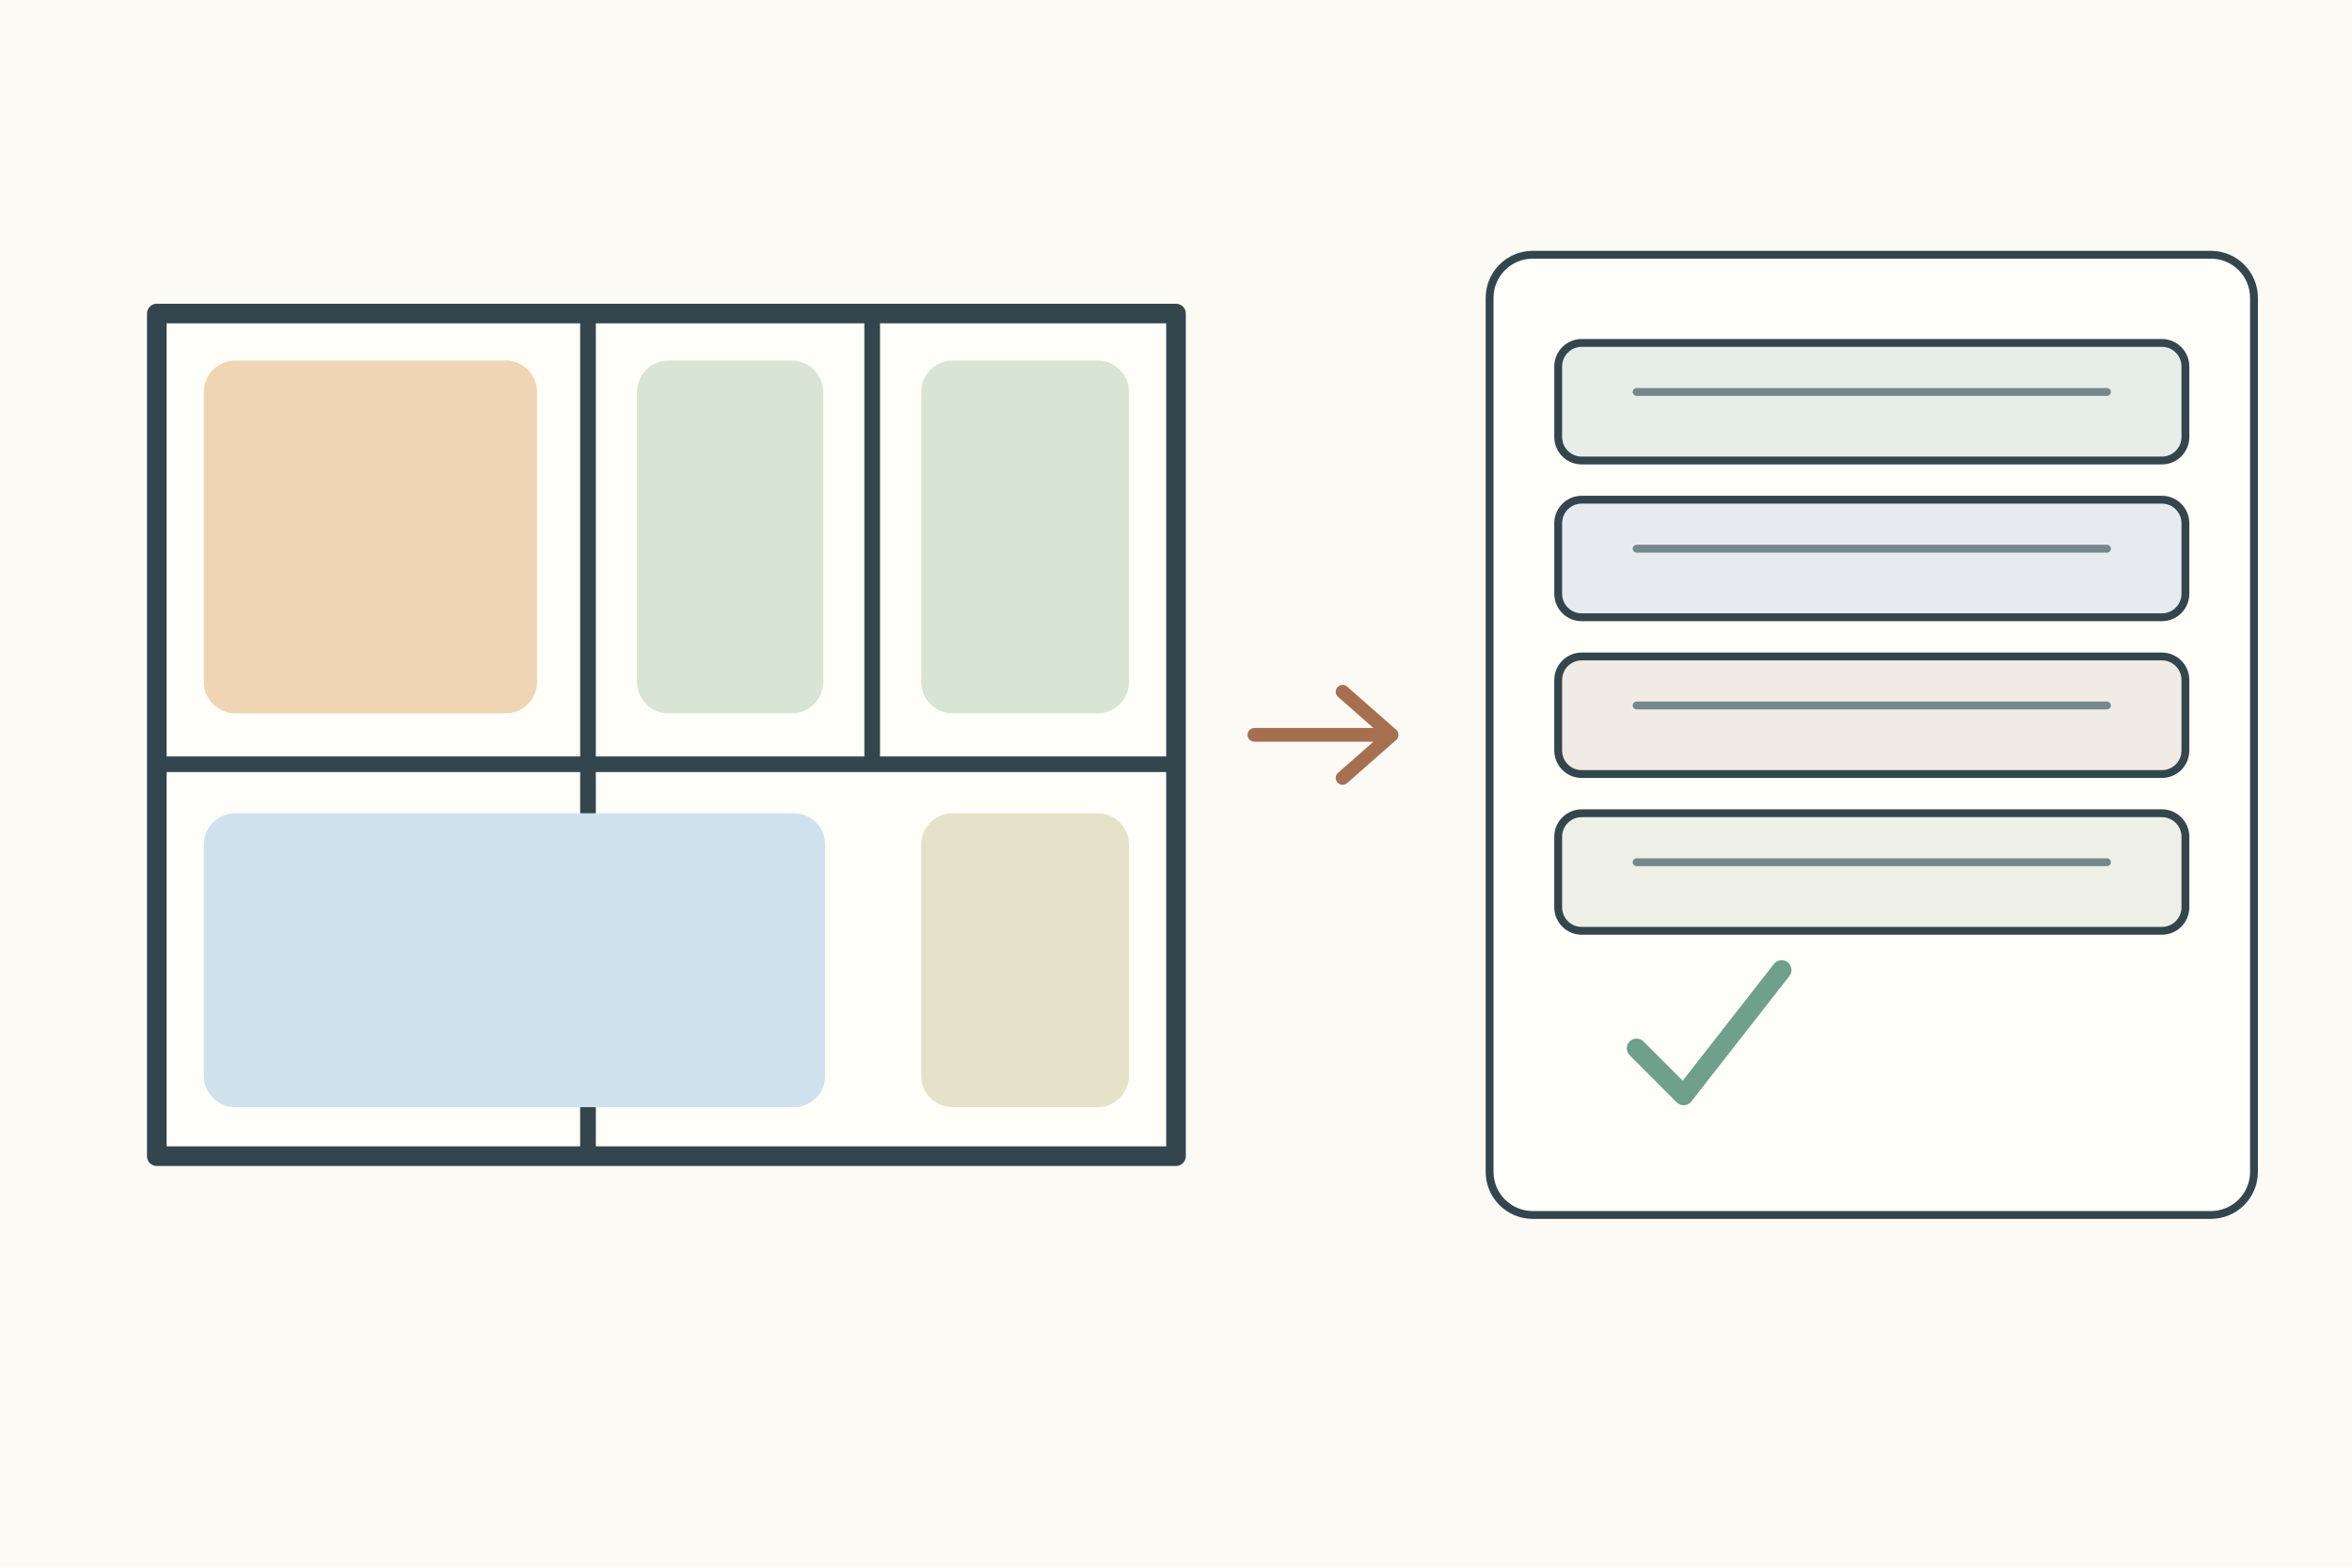
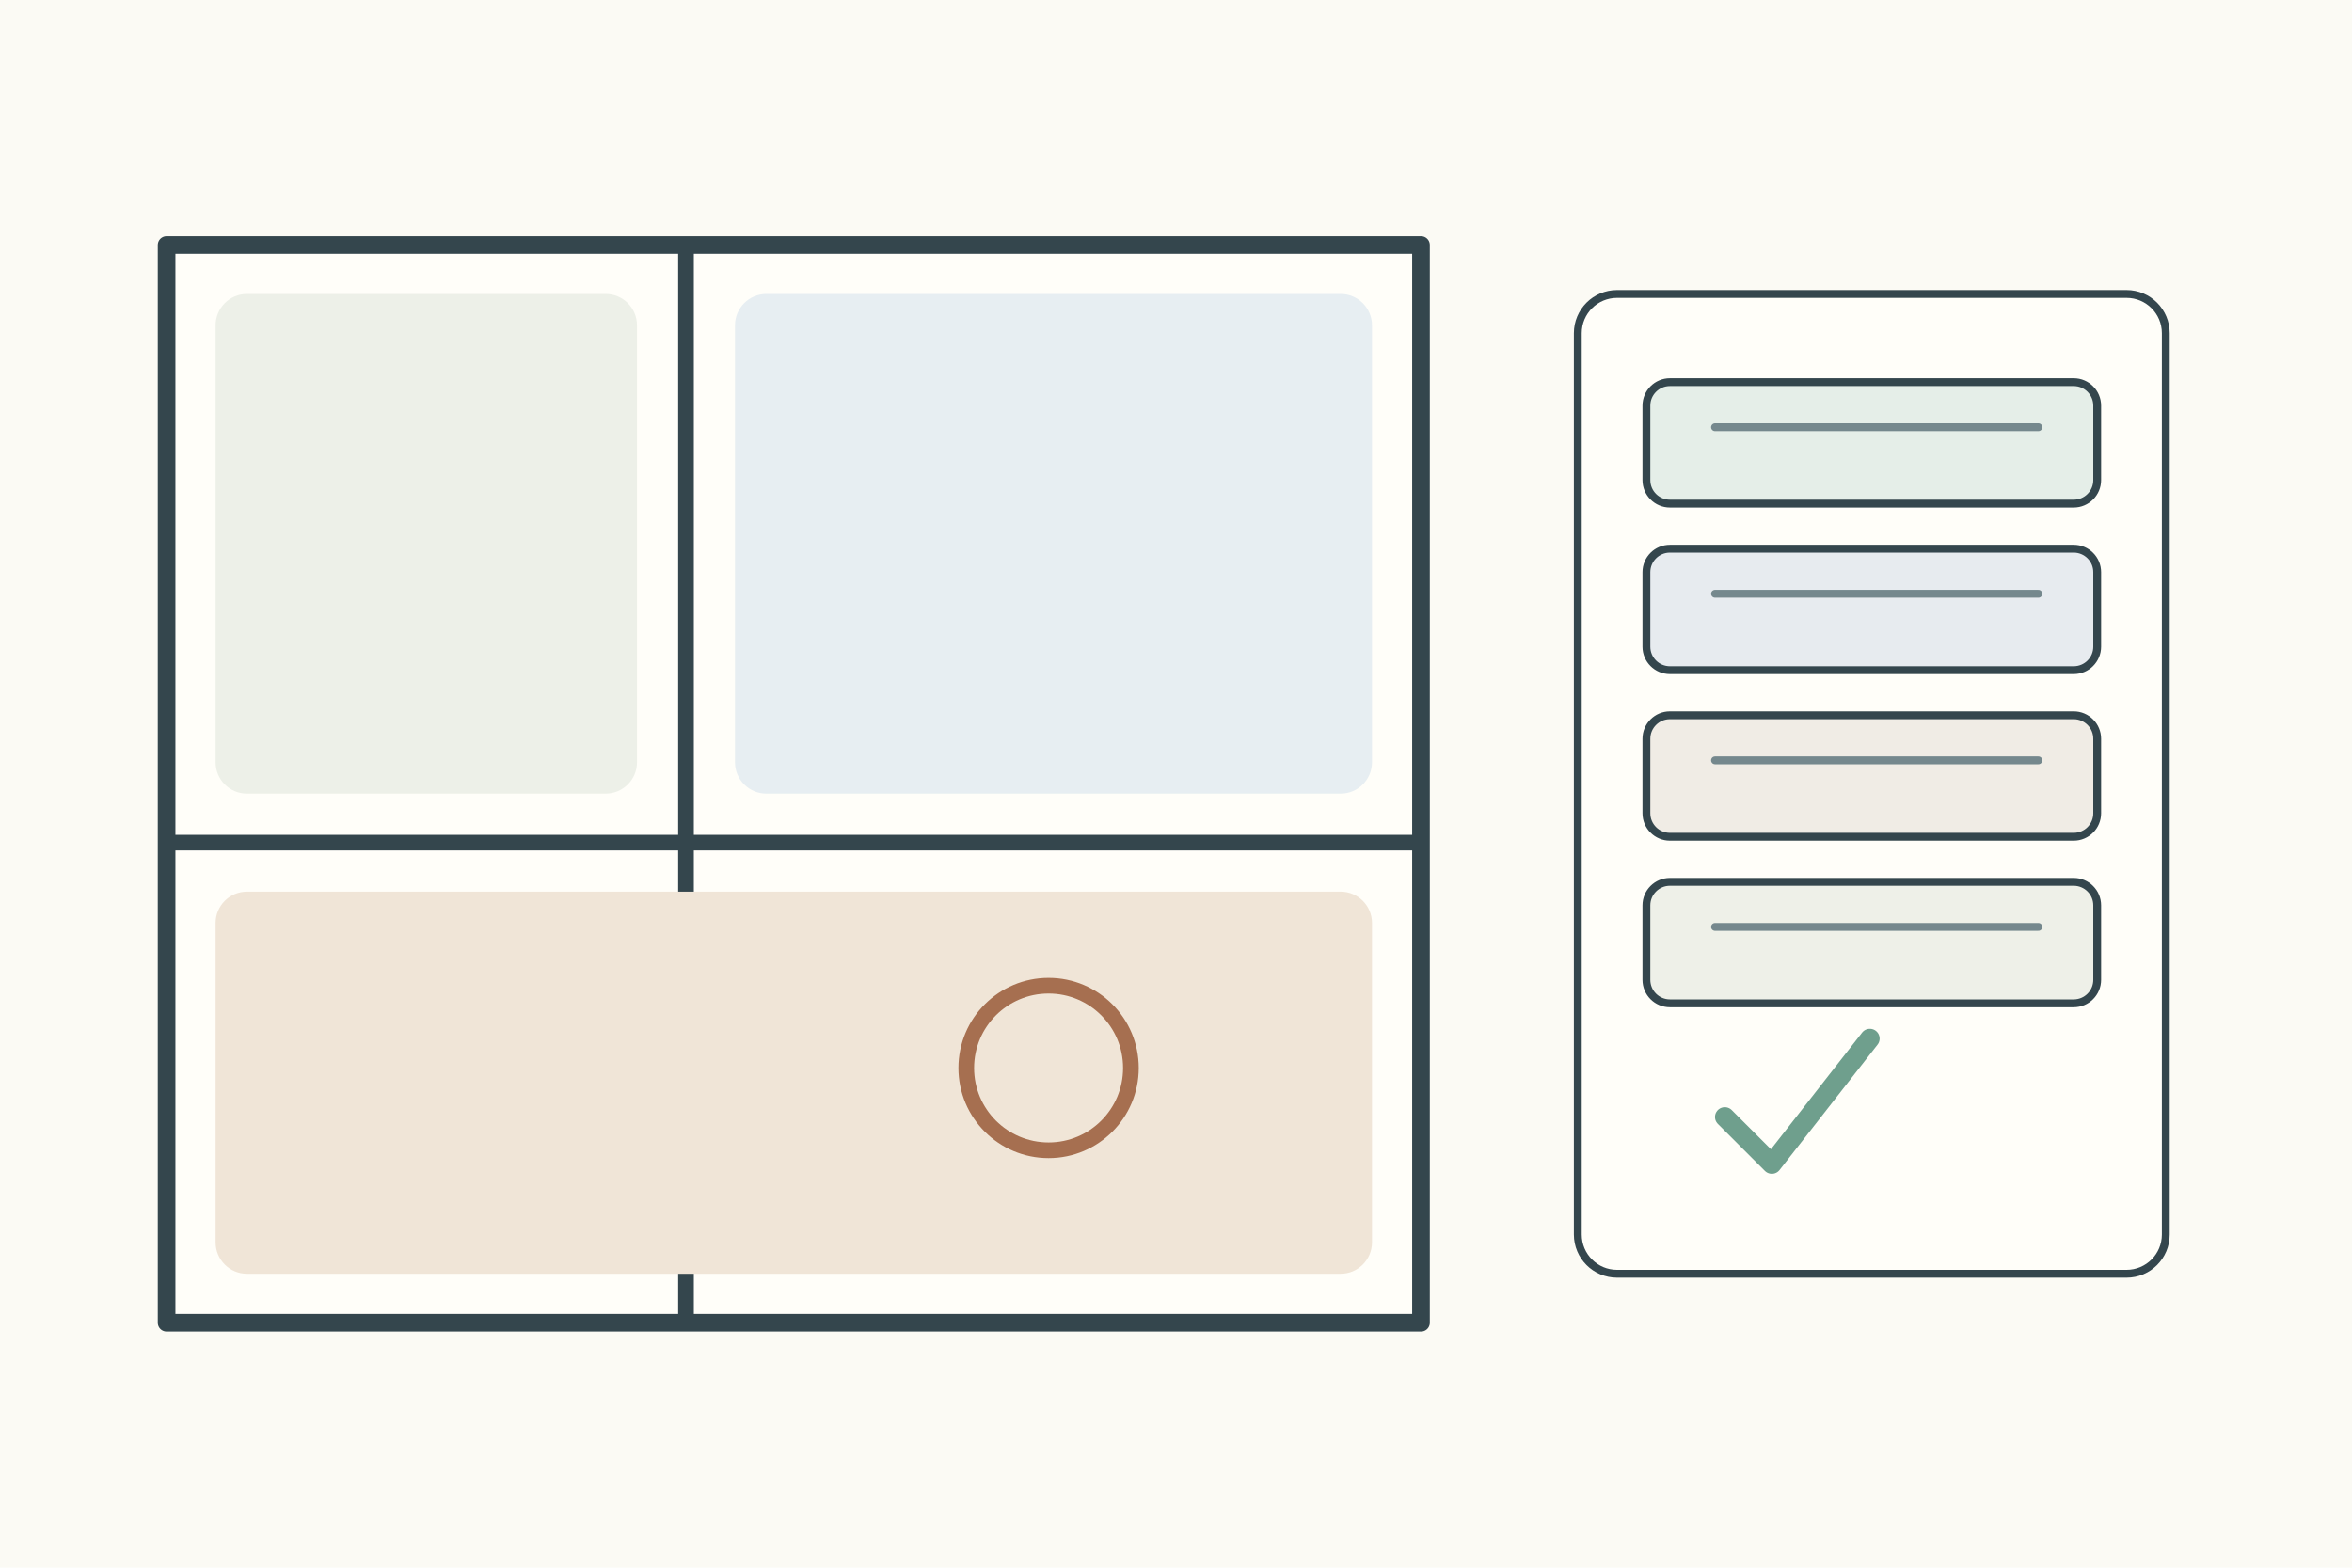
<svg xmlns="http://www.w3.org/2000/svg" width="1200" height="800">
  <rect width="1200" height="800" fill="#fbfaf4" />
  <g stroke="#34464d" stroke-width="4" fill="none" stroke-linecap="round" stroke-linejoin="round">
-     <g transform="translate(80 160)">
-       <g>
-         <rect x="0" y="0" width="520" height="430" fill="#fffef9" stroke-width="10" />
-         <path d="M220 0v430M0 230h520M365 0v230" stroke-width="8" />
-         <rect x="24" y="24" width="170" height="180" rx="16" fill="#f0d5b5" stroke="none" />
-         <rect x="245" y="24" width="95" height="180" rx="16" fill="#d8e5d4" stroke="none" />
-         <rect x="390" y="24" width="106" height="180" rx="16" fill="#d8e5d4" stroke="none" />
-         <rect x="24" y="255" width="317" height="150" rx="16" fill="#cfe1ed" stroke="none" />
-         <rect x="390" y="255" width="106" height="150" rx="16" fill="#e5e2c9" stroke="none" />
-       </g>
-       <path d="M560 215h70m-25-22 25 22-25 22" stroke="#a66f50" stroke-width="7" />
-       <g transform="translate(680 -30)">
-         <rect width="390" height="490" rx="22" fill="#fffef9" />
-         <rect x="35" y="45" width="320" height="60" rx="12" fill="#e7eee9" />
-         <rect x="35" y="125" width="320" height="60" rx="12" fill="#e7ebef" />
-         <rect x="35" y="205" width="320" height="60" rx="12" fill="#f0ece5" />
-         <rect x="35" y="285" width="320" height="60" rx="12" fill="#eef0e8" />
-         <path d="M75 70h240M75 150h240M75 230h240M75 310h240" stroke="#75888d" />
-         <path d="M75 405l24 24 50-64" stroke="#6f9f8d" stroke-width="10" />
-       </g>
+     <g transform="translate(85 125)">
+       <rect width="640" height="550" fill="#fffef9" stroke-width="9" />
+       <path d="M265 0v550M0 305h640" stroke-width="8" />
+       <rect x="25" y="25" width="215" height="255" rx="16" fill="#edf0e8" stroke="none" />
+       <rect x="290" y="25" width="325" height="255" rx="16" fill="#e7eef2" stroke="none" />
+       <rect x="25" y="330" width="590" height="195" rx="16" fill="#f0e5d7" stroke="none" />
+       <circle cx="450" cy="420" r="42" fill="none" stroke="#a66f50" stroke-width="8" />
+     </g>
+     <g transform="translate(805 150)">
+       <rect width="300" height="500" rx="20" fill="#fffef9" />
+       <rect x="35" y="45" width="230" height="62" rx="12" fill="#e5eee8" />
+       <rect x="35" y="130" width="230" height="62" rx="12" fill="#e7ebef" />
+       <rect x="35" y="215" width="230" height="62" rx="12" fill="#f0ece5" />
+       <rect x="35" y="300" width="230" height="62" rx="12" fill="#eef0e8" />
+       <path d="M70 68h165M70 153h165M70 238h165M70 323h165" stroke="#75888d" />
+       <path d="M75 420l24 24 50-64" stroke="#6f9f8d" stroke-width="10" />
    </g>
  </g>
</svg>
